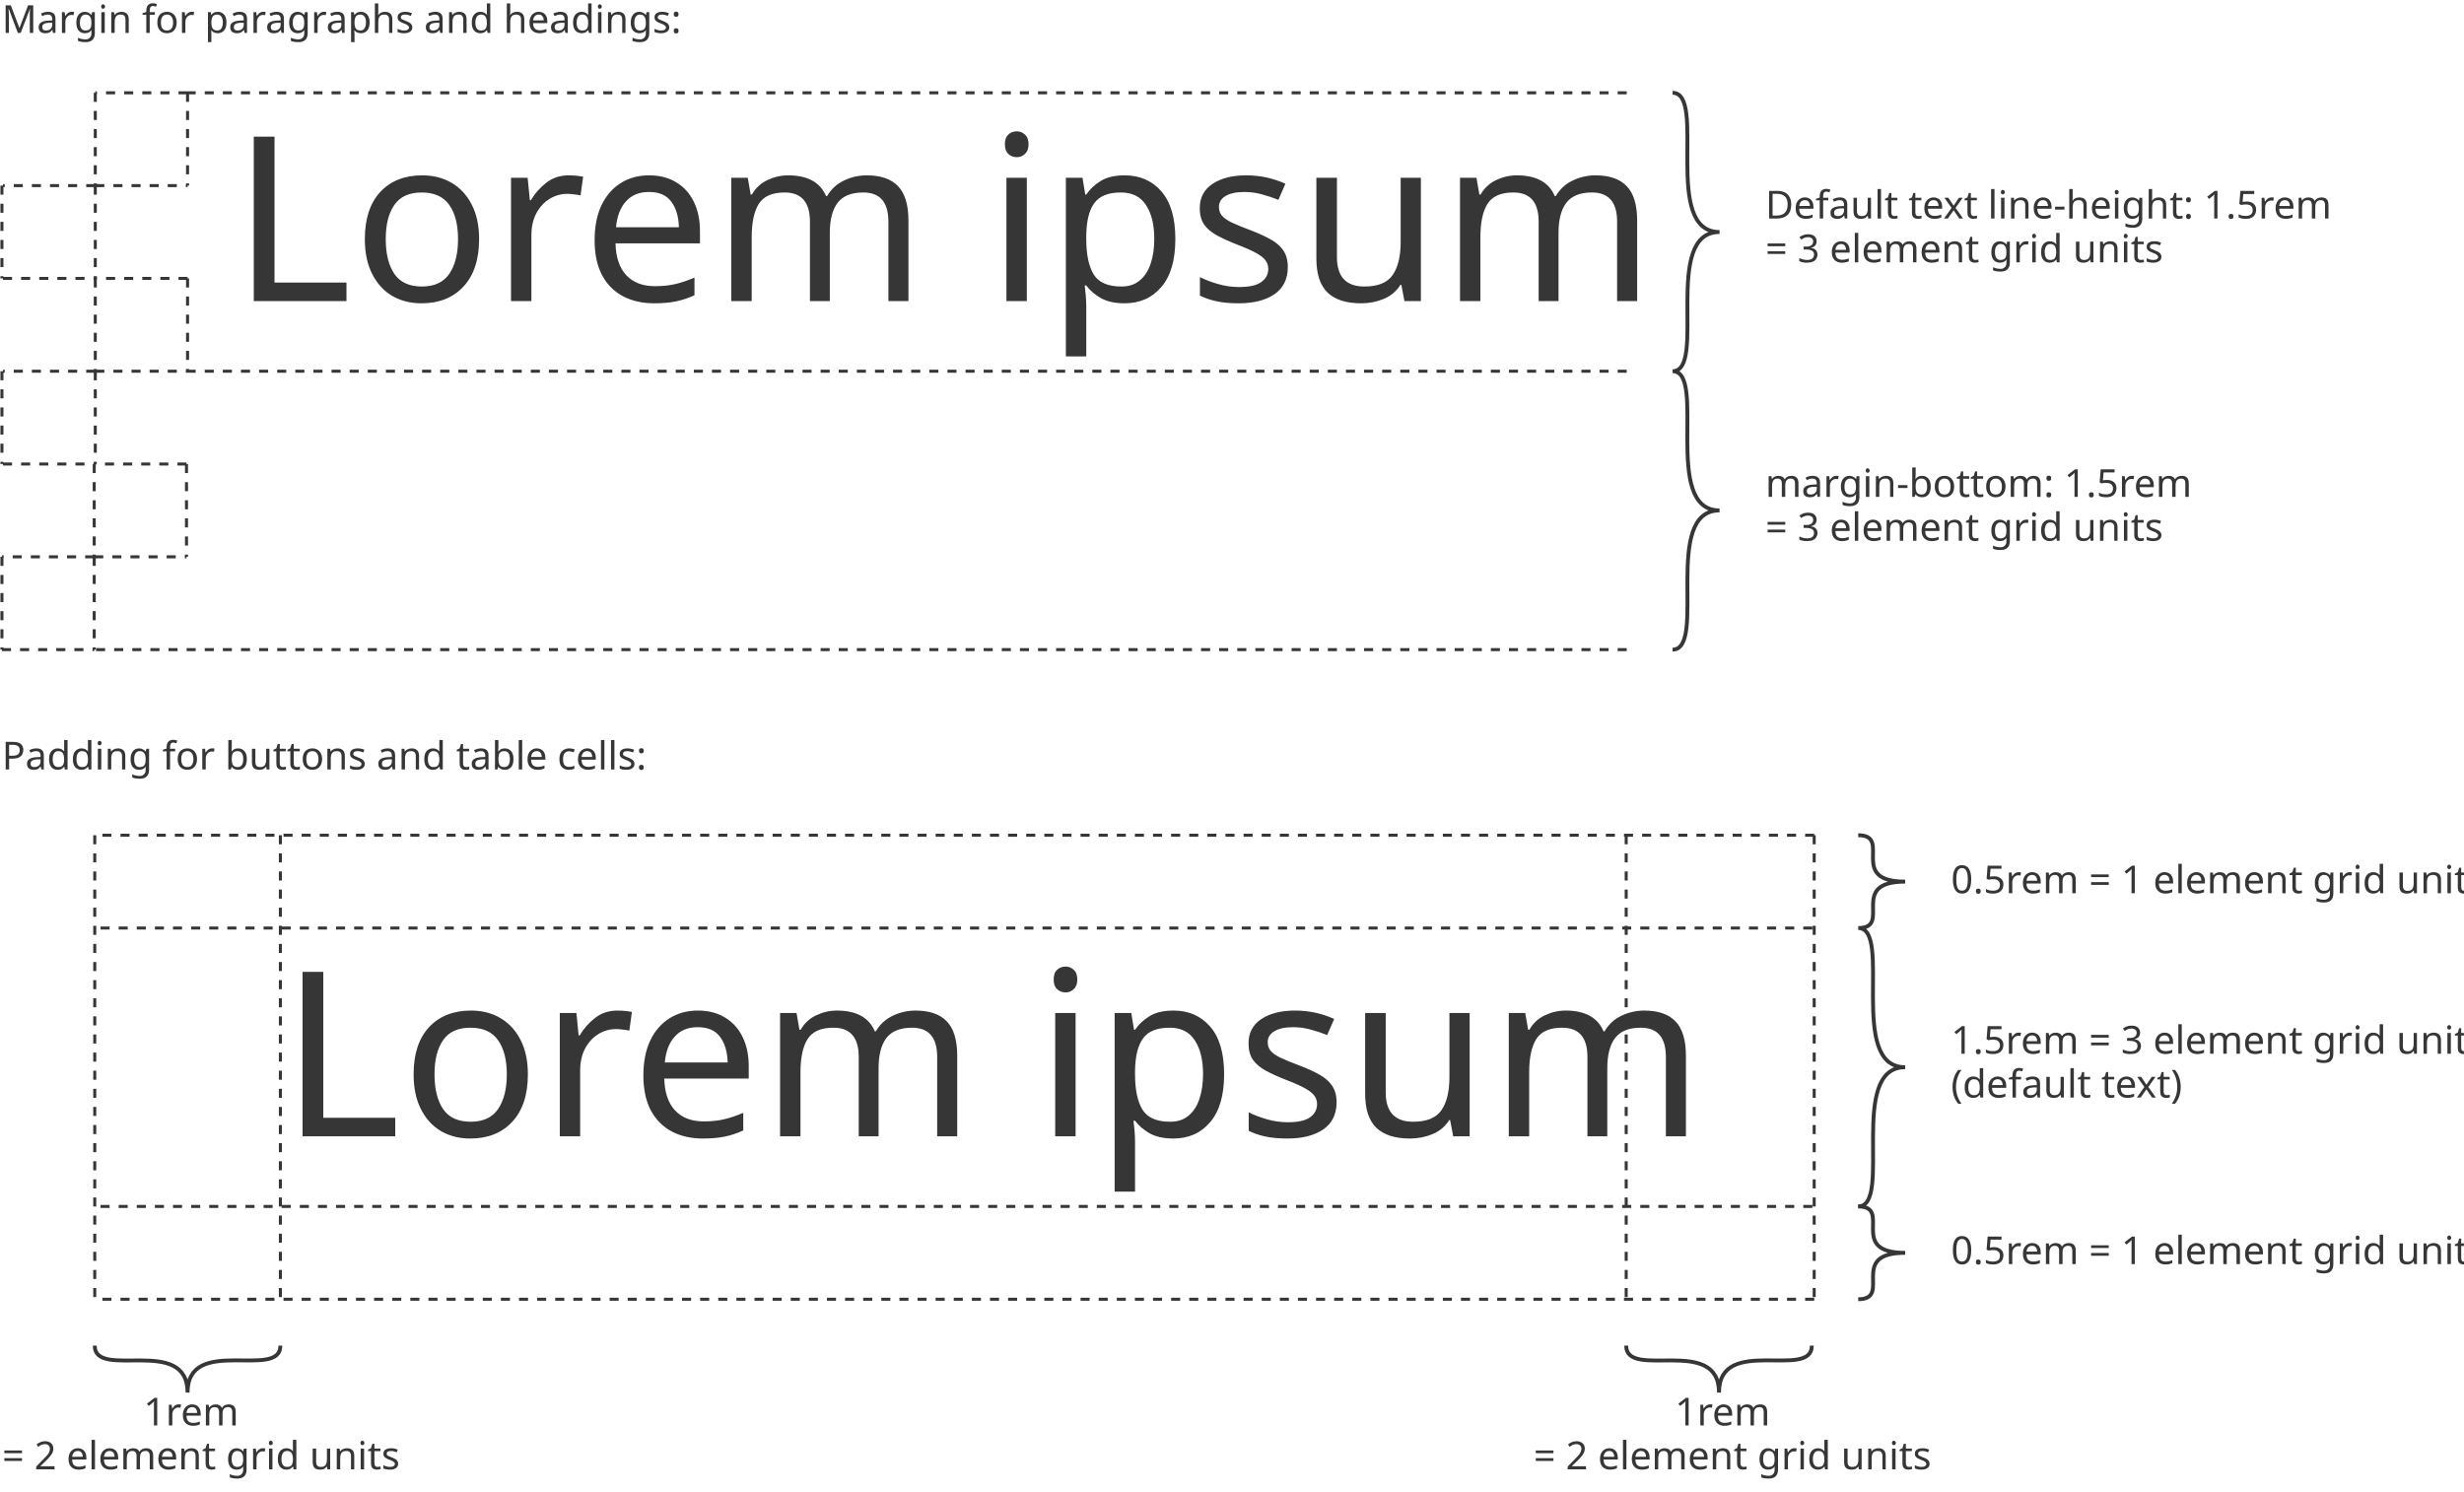
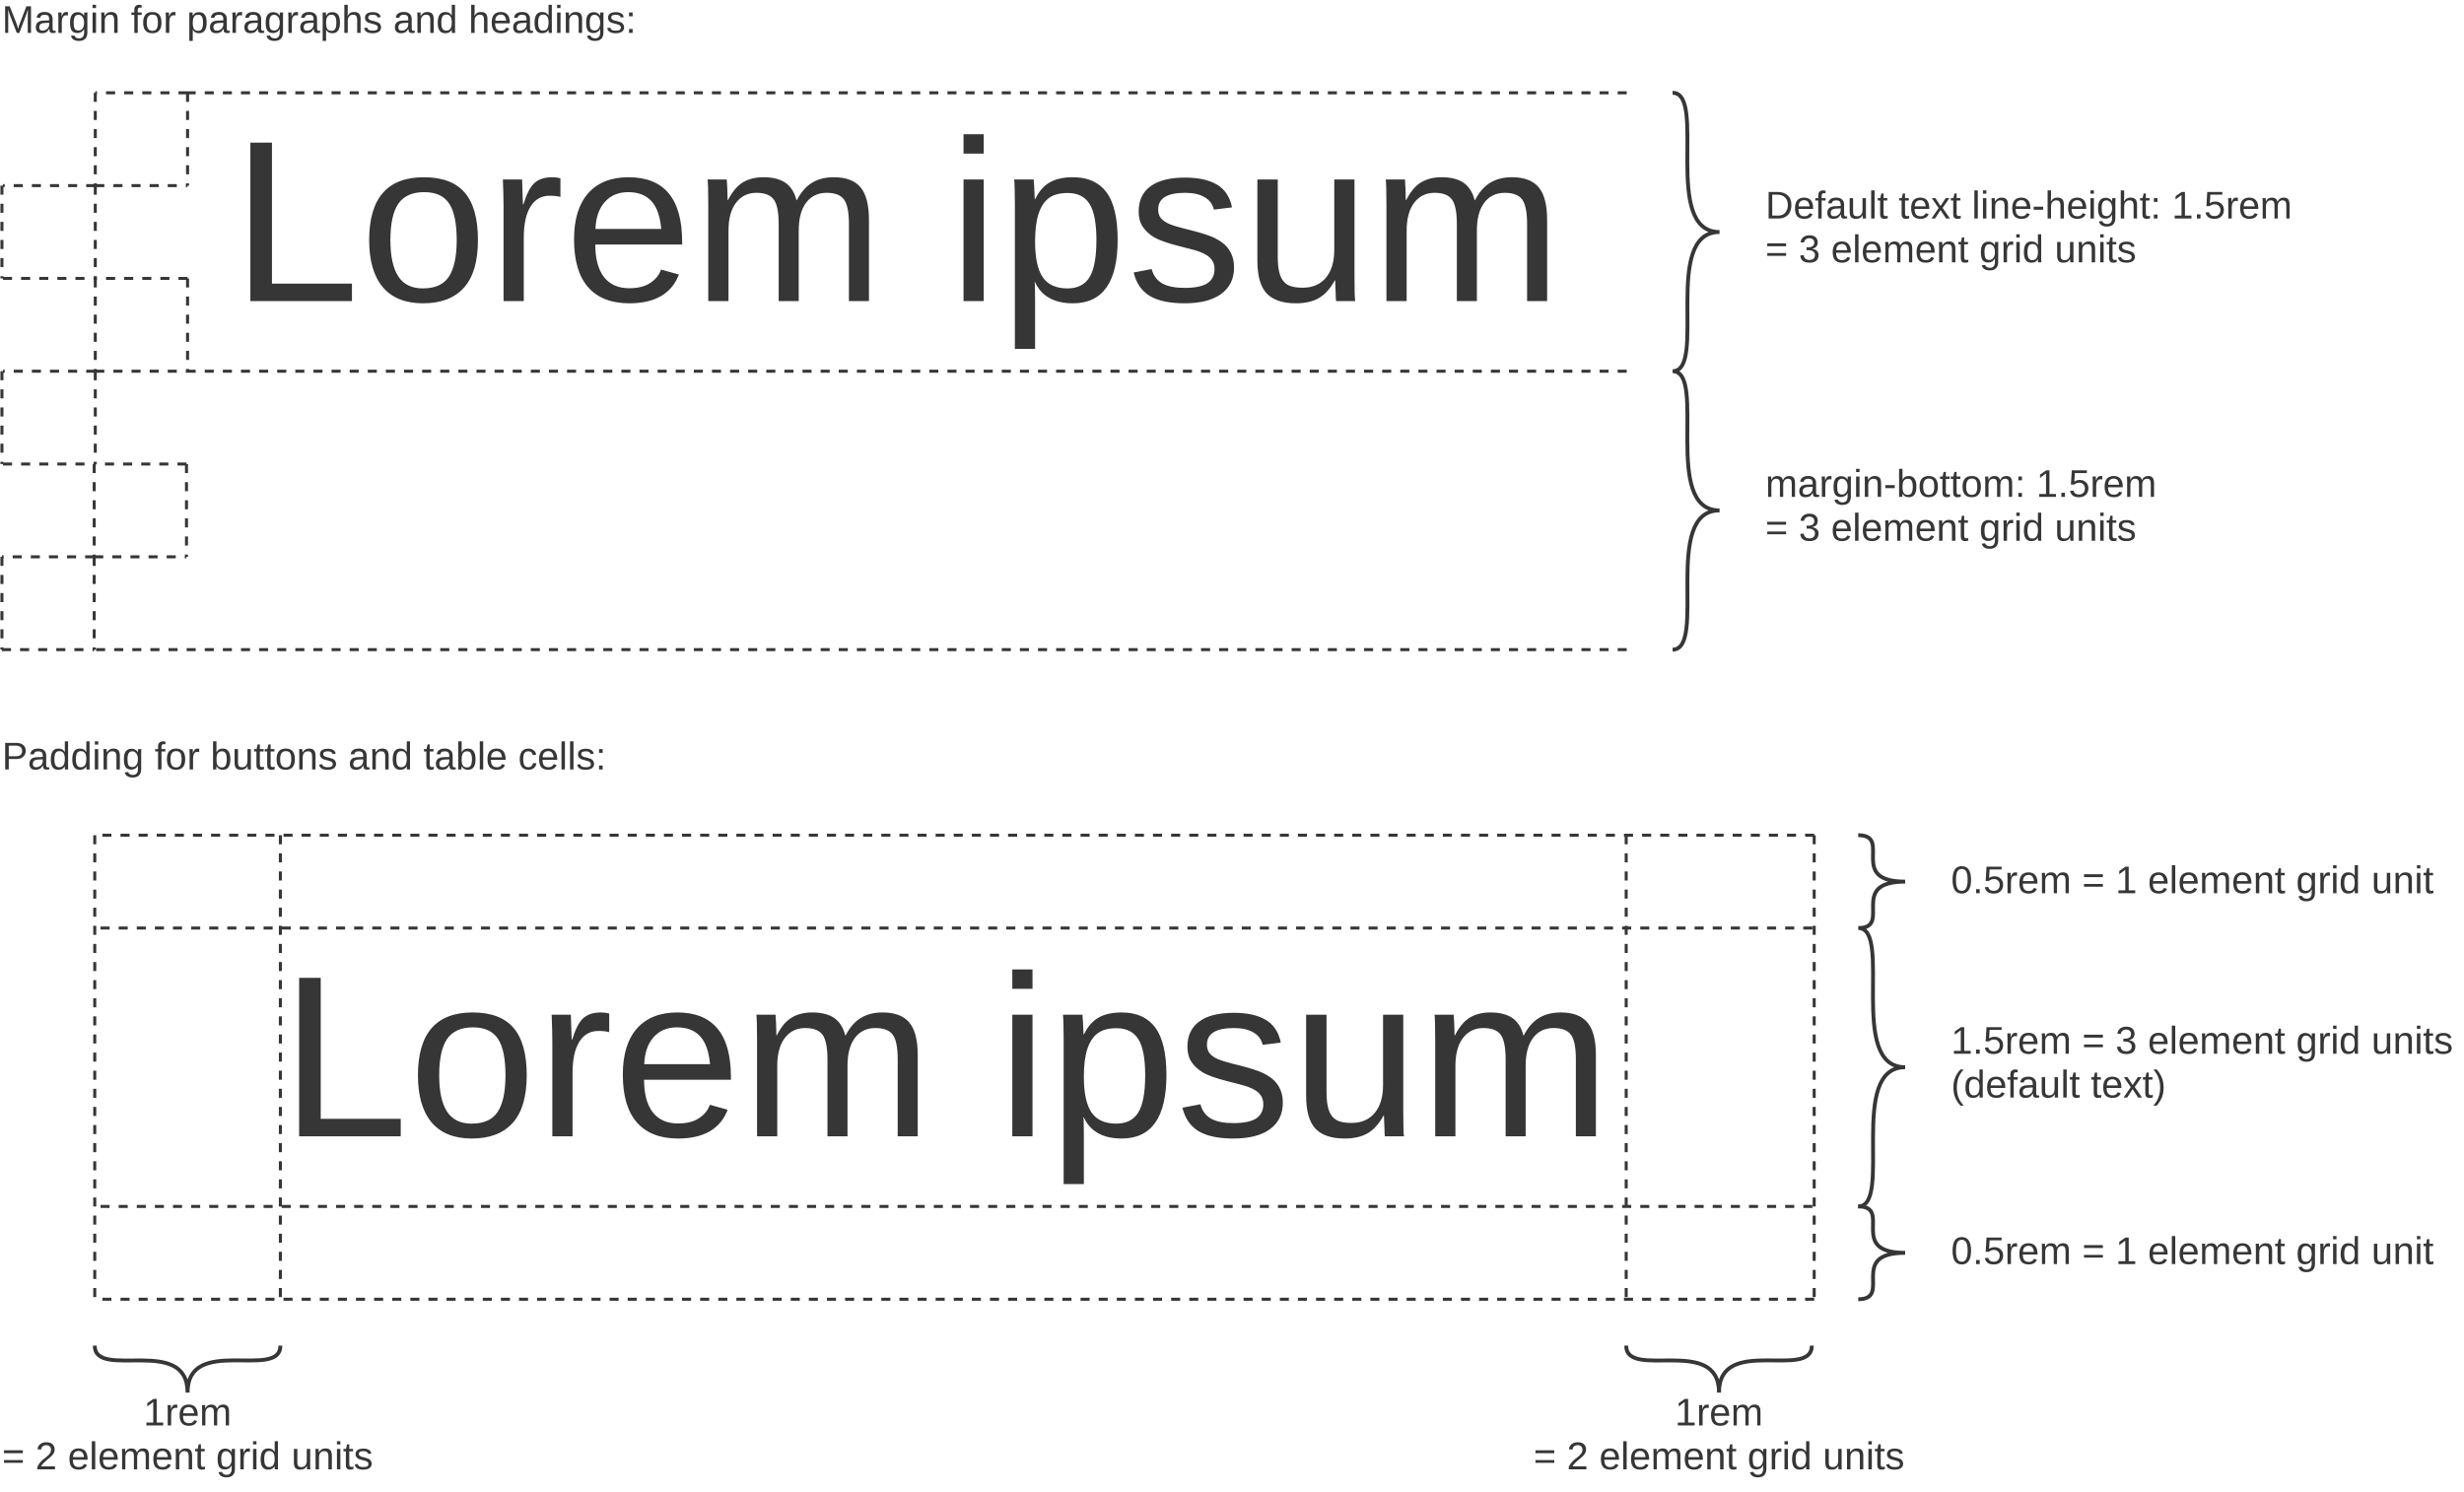
<svg xmlns="http://www.w3.org/2000/svg" version="1.1" x="0" y="0" width="1274.281" height="771.306" viewBox="0, 0, 1274.281, 771.306">
  <g id="Layer_1">
    <path d="M97,48.003 L97,96.003 M97,48.003 L49.276,48.003 M49.276,48.003 L49.276,96.003 M49.276,96.003 L97,96.003 M49.276,96.003 L49.276,144.003 M49.276,96.003 L1.552,96.003 M1,96.003 L1,144.003 M1.552,144.003 L49.276,144.003 M97,144.003 L97,192.003 M97,144.003 L49.276,144.003 M49.276,144.003 L49.276,192.003 M49.276,192.003 L97,192.003 M49.276,192.003 L49.276,240.003 M49.276,192.003 L1.552,192.003 M1,192.003 L1,240.003 M1.552,240.003 L49.276,240.003 M96.448,240.003 L96.448,288.003 M96.448,240.003 L48.724,240.003 M48.724,240.003 L48.724,288.003 M48.724,288.003 L96.448,288.003 M48.724,288.003 L48.724,336.003 M48.724,288.003 L1,288.003 M1,288.003 L1,336.003 M1,336.003 L48.724,336.003 M841.276,48.003 L97,48.003 M841.276,192.003 L97,192.003 M841.276,336.003 L48.724,336.003" fill-opacity="0" stroke="#363636" stroke-width="1.562" stroke-dasharray="4.684,4.684" />
    <text transform="matrix(5.67, 0, 0, 5.67, 167.84, 14.175)">
-       <tspan x="-29.429" y="0.5" font-family="ArialMT" font-size="3.528" fill="#363636">Margin for paragraphs and headings:</tspan>
+       <tspan x="-29.429" y="0.5" font-family="Arial, sans-serif" font-size="3.528" fill="#363636">Margin for paragraphs and headings:</tspan>
    </text>
    <text transform="matrix(5.67, 0, 0, 5.67, 466.667, 118.869)">
-       <tspan x="-61.188" y="6.5" font-family="ArialMT" font-size="21" fill="#363636">Lorem ipsum</tspan>
+       <tspan x="-61.188" y="6.5" font-family="Arial, sans-serif" font-size="21" fill="#363636">Lorem ipsum</tspan>
    </text>
    <path d="M865,48.003 C882.974,48.003 859.25,120.003 889.276,120.003 C859.356,120.003 882.974,192.003 865,192.003 M865,192.003 M865,192.003 C882.974,192.003 859.25,264.003 889.276,264.003 C859.356,264.003 882.974,336.003 865,336.003 M865,336.003" fill-opacity="0" stroke="#363636" stroke-width="2" />
    <path d="M145,432.003 L145,672.003 M49,432.003 L49,672.003 M938.224,432.003 L49,432.003 M937.276,624.003 L49,624.003 M938.224,672.003 L49,672.003" fill-opacity="0" stroke="#363636" stroke-width="1.562" stroke-dasharray="4.684,4.684" />
    <text transform="matrix(5.67, 0, 0, 5.67, 160.06, 395.148)">
-       <tspan x="-28.056" y="0.5" font-family="ArialMT" font-size="3.528" fill="#363636">Padding for buttons and table cells:</tspan>
+       <tspan x="-28.056" y="0.5" font-family="Arial, sans-serif" font-size="3.528" fill="#363636">Padding for buttons and table cells:</tspan>
    </text>
    <text transform="matrix(5.67, 0, 0, 5.67, 491.891, 550.869)">
-       <tspan x="-61.188" y="6.5" font-family="ArialMT" font-size="21" fill="#363636">Lorem ipsum</tspan>
+       <tspan x="-61.188" y="6.5" font-family="Arial, sans-serif" font-size="21" fill="#363636">Lorem ipsum</tspan>
    </text>
    <path d="M961,432.003 C978.974,432.003 955.25,456.003 985.276,456.003 C955.356,456.003 978.974,480.003 961,480.003 M961,480.003 M961,480.003 C978.974,480.003 955.25,552.003 985.276,552.003 C955.356,552.003 978.974,624.003 961,624.003 M961,624.003" fill-opacity="0" stroke="#363636" stroke-width="2" />
    <path d="M937.276,480.003 L49,480.003 M938.224,432.003 L938.224,672.003 M841,432.003 L841,672.003" fill-opacity="0" stroke="#363636" stroke-width="1.562" stroke-dasharray="4.684,4.684" />
    <path d="M961,624.003 C978.974,624.003 955.25,648.003 985.276,648.003 C955.356,648.003 978.974,672.003 961,672.003 M961,672.003" fill-opacity="0" stroke="#363636" stroke-width="2" />
    <text transform="matrix(5.67, 0, 0, 5.67, 1052.03, 110.177)">
-       <tspan x="-24.522" y="0.5" font-family="ArialMT" font-size="3.528" fill="#363636">Default text line-height: 1.5rem</tspan>
+       <tspan x="-24.522" y="0.5" font-family="Arial, sans-serif" font-size="3.528" fill="#363636">Default text line-height: 1.5rem</tspan>
    </text>
    <text transform="matrix(5.67, 0, 0, 5.67, 1011.726, 132.857)">
-       <tspan x="-17.415" y="0.5" font-family="ArialMT" font-size="3.528" fill="#363636">= 3 element grid units</tspan>
+       <tspan x="-17.415" y="0.5" font-family="Arial, sans-serif" font-size="3.528" fill="#363636">= 3 element grid units</tspan>
    </text>
    <text transform="matrix(5.67, 0, 0, 5.67, 1016.992, 254.177)">
-       <tspan x="-18.342" y="0.5" font-family="ArialMT" font-size="3.528" fill="#363636">margin-bottom: 1.5rem</tspan>
+       <tspan x="-18.342" y="0.5" font-family="Arial, sans-serif" font-size="3.528" fill="#363636">margin-bottom: 1.5rem</tspan>
    </text>
    <text transform="matrix(5.67, 0, 0, 5.67, 1011.726, 276.857)">
-       <tspan x="-17.415" y="0.5" font-family="ArialMT" font-size="3.528" fill="#363636">= 3 element grid units</tspan>
+       <tspan x="-17.415" y="0.5" font-family="Arial, sans-serif" font-size="3.528" fill="#363636">= 3 element grid units</tspan>
    </text>
    <text transform="matrix(5.67, 0, 0, 5.67, 1136.63, 459.178)">
-       <tspan x="-22.513" y="0.5" font-family="ArialMT" font-size="3.528" fill="#363636">0.5rem = 1 element grid unit</tspan>
+       <tspan x="-22.513" y="0.5" font-family="Arial, sans-serif" font-size="3.528" fill="#363636">0.5rem = 1 element grid unit</tspan>
    </text>
    <text transform="matrix(5.67, 0, 0, 5.67, 1136.63, 651.003)">
-       <tspan x="-22.513" y="0.5" font-family="ArialMT" font-size="3.528" fill="#363636">0.5rem = 1 element grid unit</tspan>
+       <tspan x="-22.513" y="0.5" font-family="Arial, sans-serif" font-size="3.528" fill="#363636">0.5rem = 1 element grid unit</tspan>
    </text>
    <text transform="matrix(5.67, 0, 0, 5.67, 1141.631, 542.177)">
-       <tspan x="-23.395" y="0.5" font-family="ArialMT" font-size="3.528" fill="#363636">1.5rem = 3 element grid units</tspan>
+       <tspan x="-23.395" y="0.5" font-family="Arial, sans-serif" font-size="3.528" fill="#363636">1.5rem = 3 element grid units</tspan>
    </text>
    <text transform="matrix(5.67, 0, 0, 5.67, 1067.415, 564.857)">
-       <tspan x="-10.304" y="0.5" font-family="ArialMT" font-size="3.528" fill="#363636">(default text)</tspan>
+       <tspan x="-10.304" y="0.5" font-family="Arial, sans-serif" font-size="3.528" fill="#363636">(default text)</tspan>
    </text>
    <path d="M937,696.003 C937,713.977 889,690.253 889,720.279 C889,690.359 841,713.977 841,696.003 M841,696.003" fill-opacity="0" stroke="#363636" stroke-width="2" />
    <g>
      <text transform="matrix(5.67, 0, 0, 5.67, 891.835, 734.451)">
-         <tspan x="-4.519" y="0.5" font-family="ArialMT" font-size="3.528" fill="#363636">1rem </tspan>
+         <tspan x="-4.519" y="0.5" font-family="Arial, sans-serif" font-size="3.528" fill="#363636">1rem </tspan>
      </text>
      <text transform="matrix(5.67, 0, 0, 5.67, 891.837, 757.131)">
-         <tspan x="-17.415" y="0.5" font-family="ArialMT" font-size="3.528" fill="#363636">= 2 element grid units</tspan>
+         <tspan x="-17.415" y="0.5" font-family="Arial, sans-serif" font-size="3.528" fill="#363636">= 2 element grid units</tspan>
      </text>
    </g>
    <path d="M145,696.003 C145,713.977 97,690.253 97,720.279 C97,690.359 49,713.977 49,696.003 M49,696.003" fill-opacity="0" stroke="#363636" stroke-width="2" />
    <g>
      <text transform="matrix(5.67, 0, 0, 5.67, 99.835, 734.451)">
-         <tspan x="-4.519" y="0.5" font-family="ArialMT" font-size="3.528" fill="#363636">1rem </tspan>
+         <tspan x="-4.519" y="0.5" font-family="Arial, sans-serif" font-size="3.528" fill="#363636">1rem </tspan>
      </text>
      <text transform="matrix(5.67, 0, 0, 5.67, 99.837, 757.131)">
-         <tspan x="-17.415" y="0.5" font-family="ArialMT" font-size="3.528" fill="#363636">= 2 element grid units</tspan>
+         <tspan x="-17.415" y="0.5" font-family="Arial, sans-serif" font-size="3.528" fill="#363636">= 2 element grid units</tspan>
      </text>
    </g>
  </g>
</svg>
